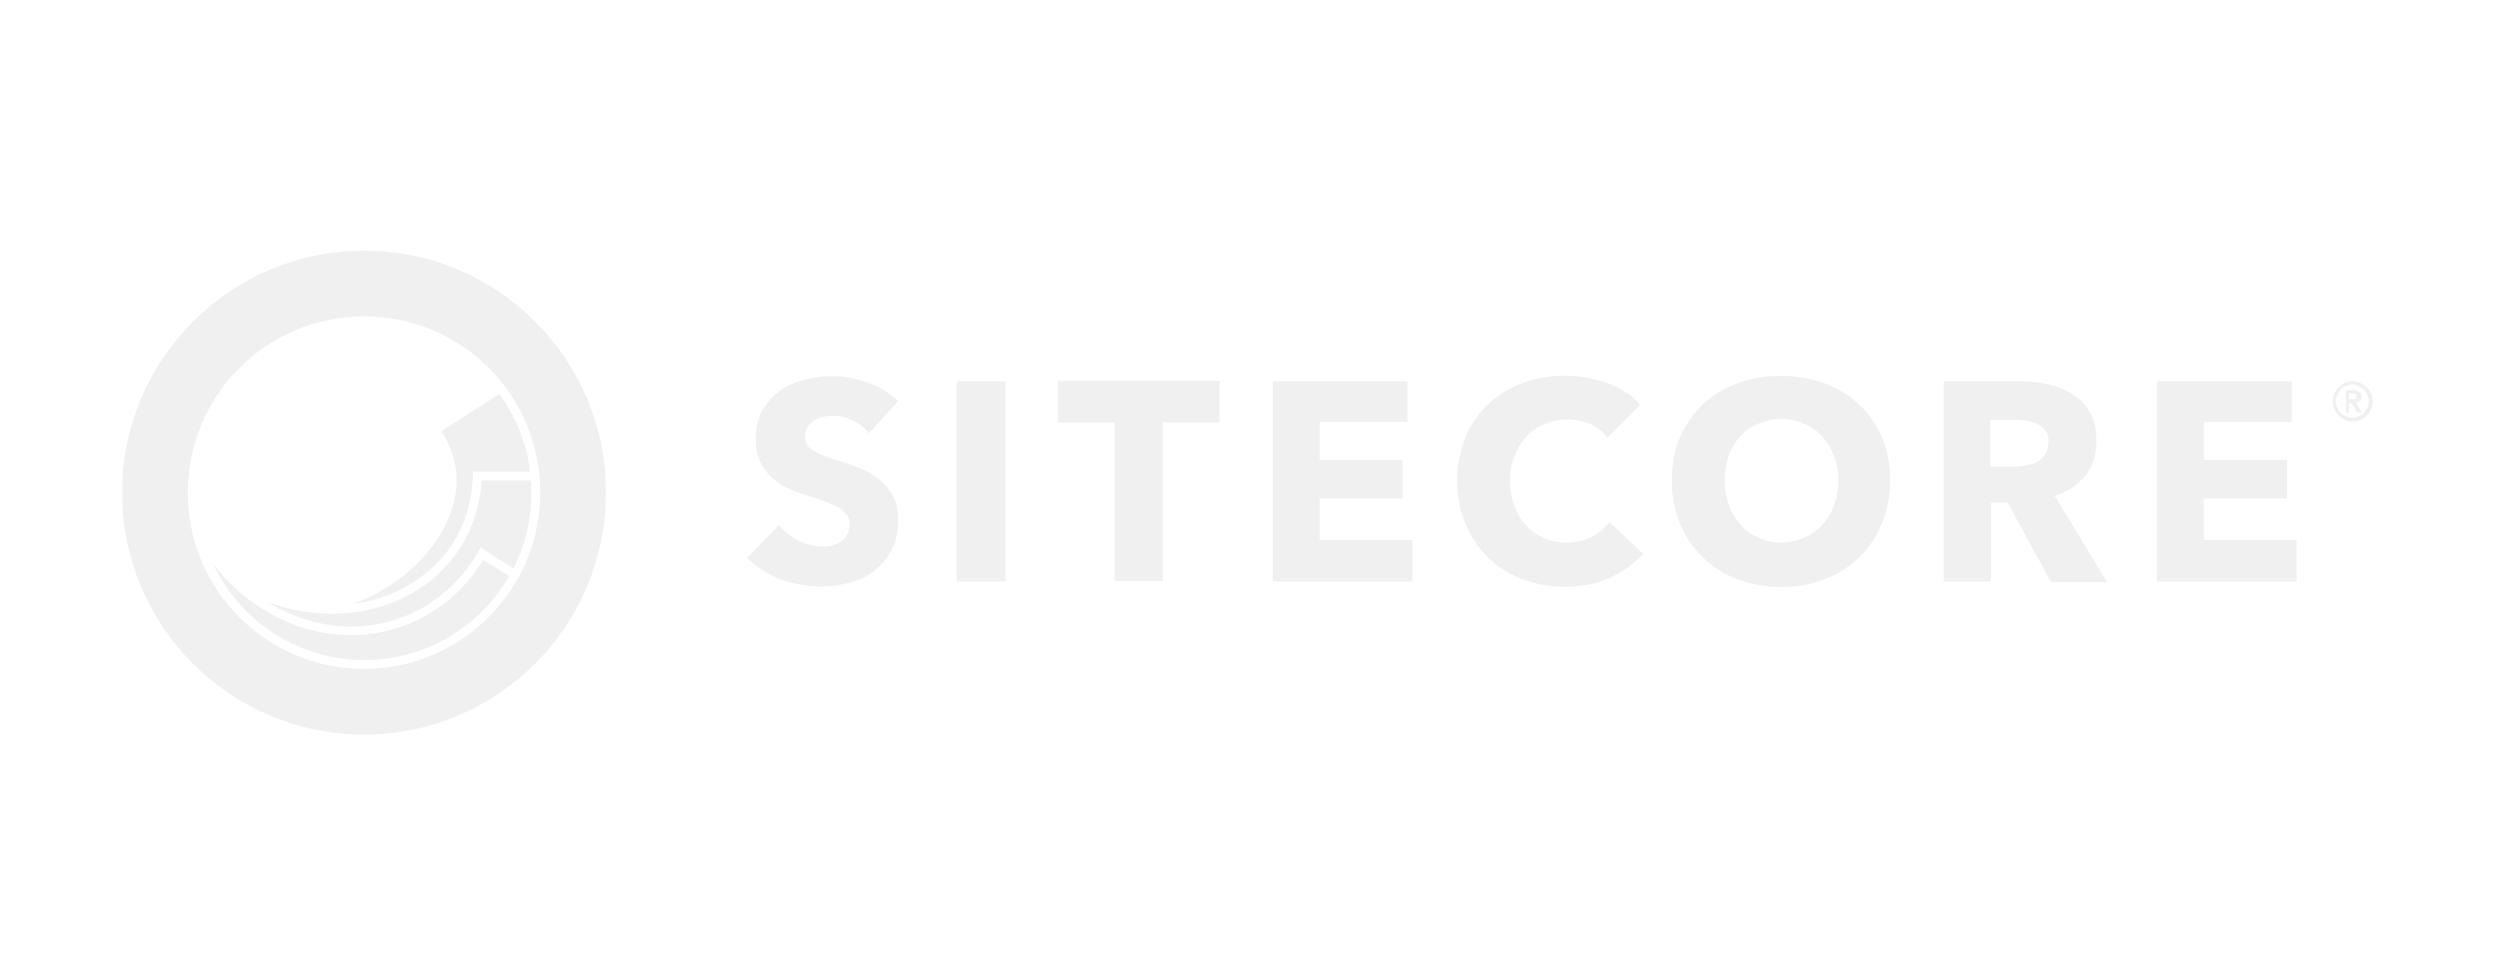
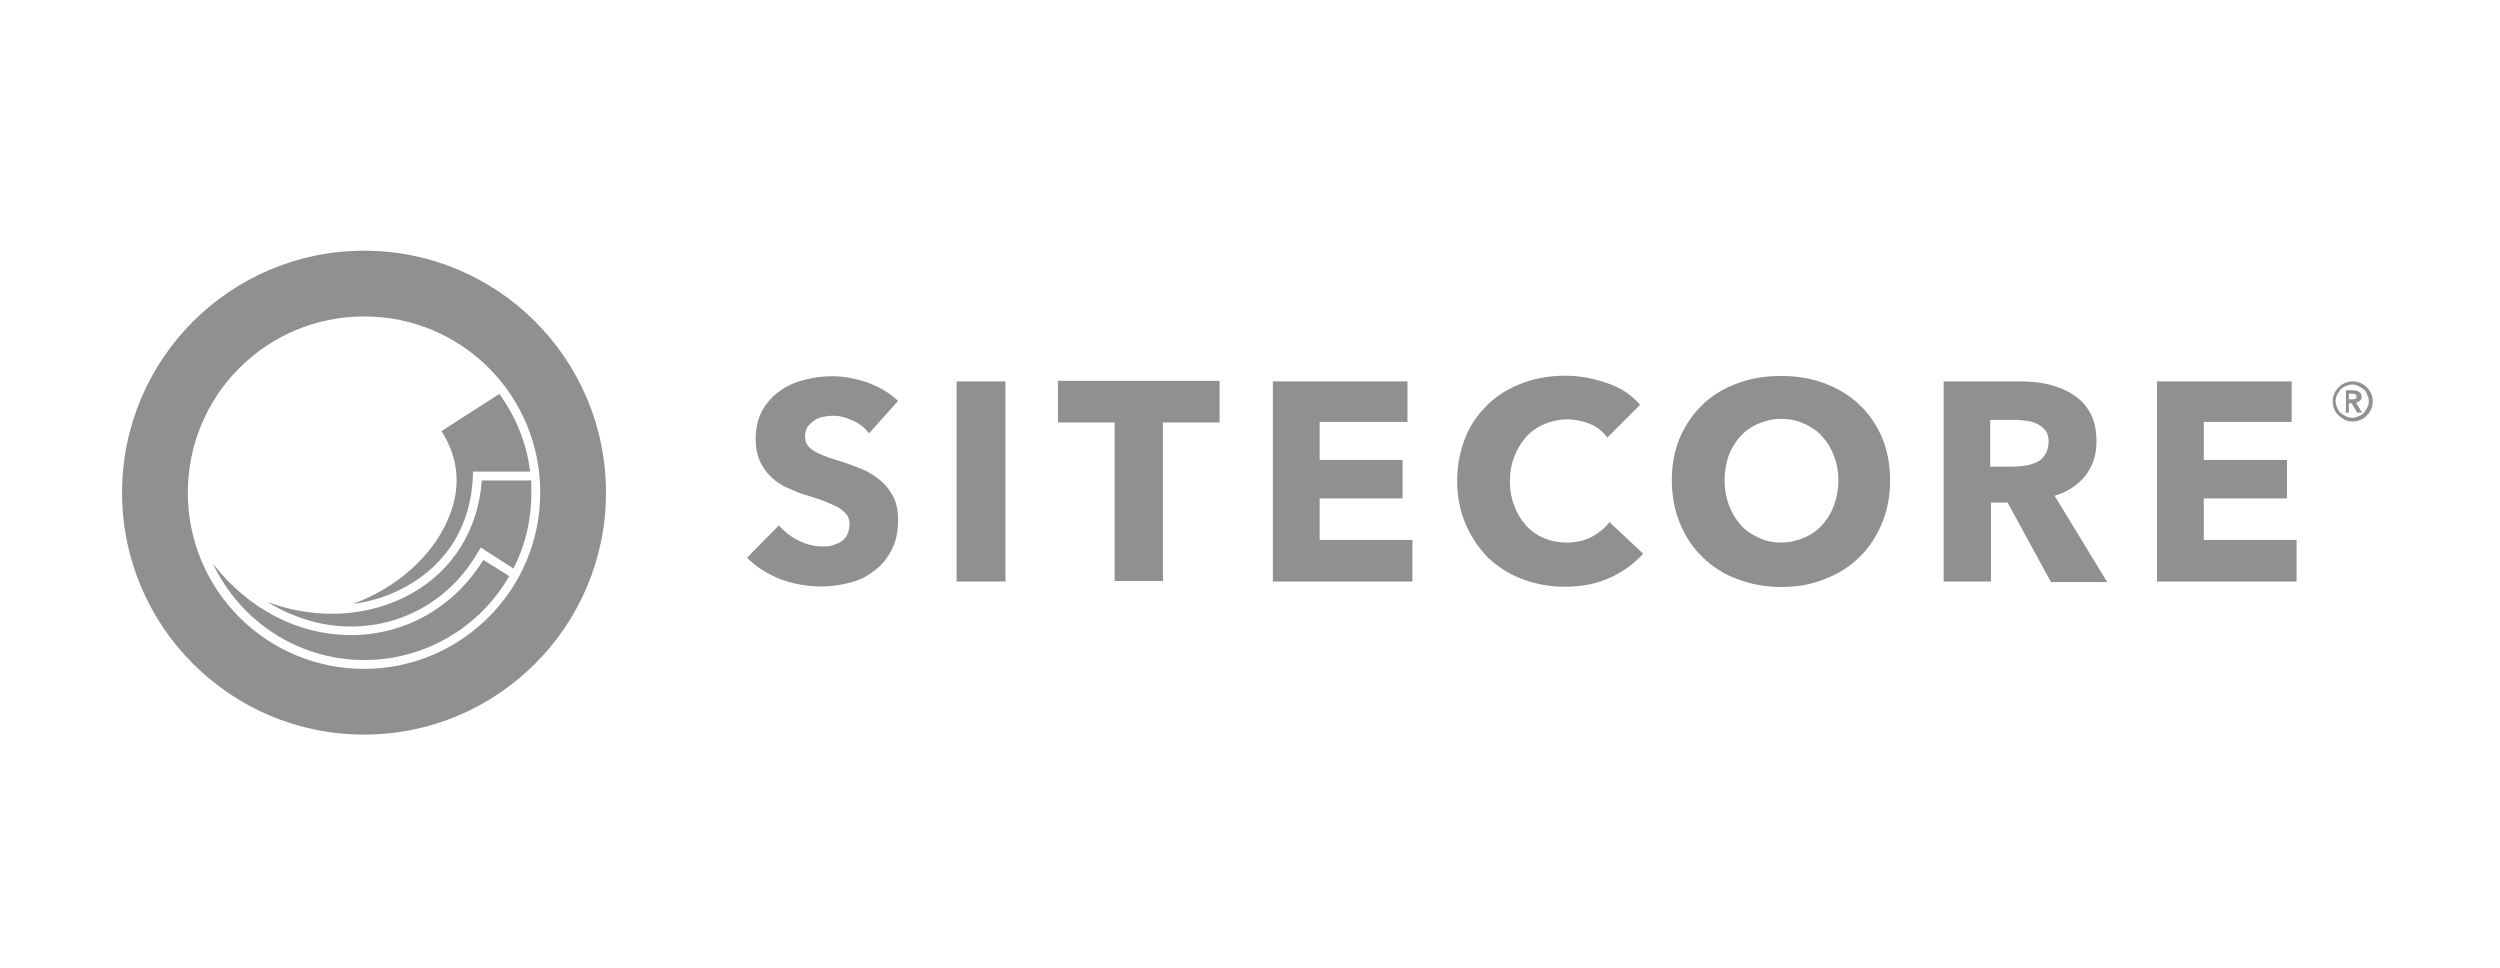
<svg xmlns="http://www.w3.org/2000/svg" width="248" height="96" viewBox="0 0 248 96" fill="none">
-   <path d="M35.003 59.906C36.885 59.673 38.69 59.081 40.34 58.152C44.413 55.884 46.733 52.016 46.914 47.221V46.783H52.586C52.251 43.921 51.142 41.317 49.544 39.074L43.794 42.761C45.547 45.52 45.779 48.51 44.413 51.578C42.84 55.265 39.179 58.41 35.003 59.906Z" fill="#F0F0F0" />
-   <path d="M52.689 47.659H47.791C47.456 52.506 44.929 56.605 40.778 58.9C38.406 60.215 35.699 60.885 32.941 60.885C30.801 60.885 28.635 60.498 26.547 59.725C29.073 61.272 31.884 62.148 34.771 62.148H34.823C40.056 62.148 44.8 59.39 47.456 54.697L47.688 54.311L50.936 56.399C52.096 54.13 52.715 51.604 52.715 48.897C52.715 48.484 52.689 48.097 52.689 47.659Z" fill="#F0F0F0" />
-   <path d="M34.823 62.999C29.538 62.999 24.613 60.395 21.133 55.935C23.788 61.555 29.512 65.474 36.138 65.474C42.273 65.474 47.662 62.123 50.523 57.147L47.945 55.548C45.084 60.189 40.237 62.999 34.823 62.999Z" fill="#F0F0F0" />
-   <path d="M36.112 66.351C26.47 66.351 18.632 58.565 18.632 48.871C18.632 39.229 26.418 31.391 36.112 31.391C45.806 31.391 53.591 39.177 53.591 48.871C53.591 58.513 45.754 66.351 36.112 66.351ZM36.112 24.869C22.86 24.869 12.109 35.619 12.109 48.871C12.109 62.123 22.86 72.873 36.112 72.873C49.363 72.873 60.114 62.123 60.114 48.871C60.114 35.619 49.389 24.869 36.112 24.869Z" fill="#F0F0F0" />
-   <path d="M227.821 57.688V53.563H218.617V49.438H226.867V45.623H218.617V41.859H227.331V37.837H213.977V57.688H227.821ZM202.839 45.133C202.633 45.468 202.349 45.726 202.014 45.855C201.679 46.009 201.292 46.138 200.905 46.19C200.467 46.241 200.08 46.293 199.694 46.293H197.425V41.652H200.003C200.338 41.652 200.725 41.704 201.112 41.755C201.498 41.807 201.834 41.91 202.169 42.091C202.452 42.245 202.762 42.477 202.942 42.761C203.148 43.044 203.226 43.431 203.226 43.87C203.174 44.411 203.097 44.798 202.839 45.133ZM209.001 57.688L203.819 49.181C205.134 48.794 206.088 48.123 206.861 47.195C207.583 46.267 207.97 45.159 207.97 43.818C207.97 42.658 207.763 41.73 207.351 40.956C206.913 40.183 206.345 39.564 205.598 39.126C204.876 38.636 204.051 38.352 203.174 38.12C202.246 37.914 201.344 37.837 200.364 37.837H192.81V57.688H197.502V49.851H199.152L203.458 57.74H209.001V57.688ZM181.93 50.134C181.647 50.908 181.26 51.527 180.77 52.068C180.28 52.609 179.662 53.048 178.991 53.331C178.321 53.615 177.548 53.821 176.723 53.821C175.898 53.821 175.124 53.666 174.454 53.331C173.784 53.048 173.139 52.609 172.675 52.068C172.185 51.527 171.798 50.856 171.515 50.134C171.231 49.361 171.077 48.536 171.077 47.659C171.077 46.783 171.231 46.009 171.463 45.236C171.747 44.514 172.134 43.844 172.623 43.302C173.113 42.761 173.732 42.323 174.402 42.039C175.073 41.755 175.846 41.549 176.671 41.549C177.496 41.549 178.27 41.704 178.991 42.039C179.662 42.323 180.306 42.761 180.77 43.302C181.26 43.844 181.647 44.462 181.93 45.236C182.214 45.958 182.369 46.783 182.369 47.659C182.369 48.536 182.214 49.361 181.93 50.134ZM186.674 43.354C186.133 42.091 185.359 40.982 184.405 40.105C183.426 39.177 182.266 38.507 180.977 38.017C179.662 37.527 178.218 37.295 176.671 37.295C175.124 37.295 173.68 37.527 172.366 38.017C171.051 38.507 169.891 39.177 168.937 40.105C167.957 41.034 167.235 42.091 166.668 43.354C166.127 44.617 165.843 46.061 165.843 47.659C165.843 49.206 166.127 50.65 166.668 51.965C167.209 53.28 167.983 54.388 168.937 55.316C169.916 56.245 171.025 56.966 172.366 57.456C173.68 57.946 175.124 58.23 176.671 58.23C178.218 58.23 179.662 57.998 180.977 57.456C182.291 56.966 183.452 56.245 184.405 55.316C185.385 54.388 186.107 53.28 186.674 51.965C187.216 50.65 187.499 49.258 187.499 47.659C187.499 46.061 187.216 44.617 186.674 43.354ZM163.007 54.93L159.655 51.784C159.217 52.377 158.65 52.841 157.954 53.228C157.232 53.615 156.407 53.821 155.427 53.821C154.602 53.821 153.829 53.666 153.159 53.383C152.488 53.099 151.844 52.661 151.38 52.12C150.89 51.578 150.503 50.959 150.22 50.186C149.936 49.464 149.781 48.639 149.781 47.711C149.781 46.834 149.936 46.009 150.22 45.288C150.503 44.566 150.89 43.921 151.38 43.354C151.87 42.812 152.488 42.374 153.159 42.091C153.829 41.807 154.602 41.601 155.479 41.601C156.252 41.601 156.974 41.755 157.696 42.039C158.418 42.323 159.011 42.812 159.449 43.406L162.698 40.157C161.873 39.177 160.764 38.456 159.398 37.991C158.031 37.527 156.691 37.27 155.273 37.27C153.777 37.27 152.359 37.502 151.07 37.991C149.755 38.481 148.595 39.152 147.641 40.08C146.688 41.008 145.888 42.065 145.373 43.38C144.857 44.694 144.548 46.087 144.548 47.685C144.548 49.232 144.831 50.65 145.373 51.939C145.914 53.254 146.688 54.362 147.59 55.291C148.57 56.219 149.678 56.941 150.967 57.431C152.256 57.92 153.674 58.204 155.221 58.204C156.923 58.204 158.366 57.92 159.681 57.327C161.022 56.709 162.079 55.935 163.007 54.93ZM140.113 57.688V53.563H130.909V49.438H139.134V45.623H130.909V41.859H139.623V37.837H126.269V57.688H140.113ZM120.984 41.91V37.785H104.948V41.91H110.568V57.637H115.363V41.91H120.984ZM99.74 37.837H94.893V57.688H99.74V37.837ZM89.092 39.77C88.216 38.945 87.21 38.378 86.05 37.94C84.89 37.553 83.73 37.321 82.621 37.321C81.693 37.321 80.791 37.424 79.862 37.656C78.934 37.888 78.109 38.249 77.388 38.765C76.666 39.255 76.073 39.925 75.634 40.698C75.196 41.472 74.964 42.452 74.964 43.509C74.964 44.437 75.119 45.159 75.402 45.777C75.686 46.396 76.073 46.938 76.562 47.376C77.052 47.814 77.568 48.201 78.213 48.433C78.831 48.716 79.424 48.974 80.094 49.155C80.713 49.361 81.358 49.541 81.848 49.748C82.389 49.954 82.776 50.134 83.162 50.341C83.498 50.547 83.781 50.779 83.987 51.062C84.194 51.294 84.271 51.656 84.271 52.042C84.271 52.429 84.168 52.764 84.039 53.048C83.91 53.331 83.704 53.538 83.446 53.718C83.214 53.873 82.905 54.002 82.57 54.105C82.234 54.208 81.899 54.208 81.564 54.208C80.791 54.208 79.966 54.002 79.192 53.615C78.419 53.228 77.748 52.687 77.259 52.12L74.113 55.316C74.99 56.245 76.098 56.915 77.413 57.456C78.728 57.946 80.12 58.178 81.538 58.178C82.518 58.178 83.472 58.023 84.348 57.791C85.277 57.559 86.102 57.121 86.772 56.58C87.494 56.038 88.035 55.368 88.473 54.491C88.912 53.666 89.092 52.661 89.092 51.527C89.092 50.547 88.886 49.696 88.499 49.052C88.112 48.381 87.623 47.84 87.004 47.402C86.411 46.963 85.741 46.577 85.019 46.344C84.297 46.061 83.575 45.803 82.93 45.623C82.441 45.468 82.054 45.339 81.667 45.184C81.281 45.03 80.997 44.901 80.688 44.694C80.404 44.54 80.198 44.308 80.069 44.102C79.914 43.87 79.862 43.612 79.862 43.277C79.862 42.89 79.966 42.555 80.146 42.297C80.352 42.065 80.533 41.859 80.816 41.678C81.048 41.523 81.358 41.395 81.693 41.343C82.028 41.291 82.312 41.24 82.673 41.24C83.291 41.24 83.936 41.395 84.606 41.73C85.277 42.013 85.818 42.452 86.205 42.993L89.092 39.77Z" fill="#F0F0F0" />
-   <path d="M233.003 39.667V39.049H233.338C233.441 39.049 233.544 39.049 233.621 39.1C233.699 39.152 233.776 39.203 233.776 39.332C233.776 39.487 233.725 39.564 233.621 39.564C233.518 39.616 233.415 39.616 233.286 39.616H233.003V39.667ZM232.616 40.931H233.003V40.002H233.286L233.828 40.931H234.318L233.725 39.951C233.879 39.899 234.008 39.848 234.111 39.745C234.214 39.642 234.266 39.513 234.266 39.358C234.266 39.255 234.266 39.126 234.214 39.074C234.163 38.971 234.111 38.92 234.008 38.868C233.905 38.817 233.854 38.765 233.776 38.765C233.699 38.765 233.57 38.714 233.493 38.714H232.719V40.879H232.616V40.931ZM231.843 39.178C231.946 38.971 232.049 38.791 232.178 38.636C232.332 38.481 232.513 38.352 232.719 38.301C232.925 38.198 233.157 38.146 233.338 38.146C233.57 38.146 233.776 38.198 233.957 38.301C234.163 38.404 234.343 38.507 234.498 38.636C234.653 38.765 234.782 38.971 234.833 39.178C234.936 39.384 234.988 39.616 234.988 39.796C234.988 40.028 234.936 40.235 234.833 40.415C234.73 40.621 234.627 40.802 234.498 40.956C234.343 41.111 234.163 41.24 233.957 41.292C233.75 41.395 233.518 41.446 233.338 41.446C233.106 41.446 232.9 41.395 232.719 41.292C232.513 41.188 232.332 41.085 232.178 40.956C232.023 40.802 231.894 40.621 231.843 40.415C231.739 40.209 231.688 39.977 231.688 39.796C231.688 39.564 231.739 39.384 231.843 39.178ZM231.559 40.596C231.662 40.828 231.791 41.034 231.997 41.214C232.204 41.42 232.384 41.498 232.616 41.653C232.848 41.756 233.106 41.807 233.389 41.807C233.673 41.807 233.931 41.756 234.163 41.653C234.395 41.549 234.601 41.42 234.782 41.214C234.988 41.008 235.117 40.828 235.22 40.596C235.323 40.364 235.375 40.106 235.375 39.822C235.375 39.538 235.323 39.281 235.22 39.049C235.117 38.817 234.988 38.61 234.782 38.43C234.575 38.224 234.395 38.095 234.163 37.992C233.931 37.889 233.673 37.837 233.389 37.837C233.106 37.837 232.848 37.889 232.616 37.992C232.384 38.095 232.178 38.224 231.997 38.43C231.791 38.636 231.662 38.817 231.559 39.049C231.456 39.281 231.404 39.538 231.404 39.822C231.404 40.106 231.456 40.364 231.559 40.596Z" fill="#F0F0F0" />
+   <path d="M35.003 59.906C36.885 59.673 38.69 59.081 40.34 58.152C44.413 55.884 46.733 52.016 46.914 47.221V46.783H52.586C52.251 43.921 51.142 41.317 49.544 39.074L43.794 42.761C45.547 45.52 45.779 48.51 44.413 51.578C42.84 55.265 39.179 58.41 35.003 59.906Z" fill="#909090" />
+   <path d="M52.689 47.659H47.791C47.456 52.506 44.929 56.605 40.778 58.9C38.406 60.215 35.699 60.885 32.941 60.885C30.801 60.885 28.635 60.498 26.547 59.725C29.073 61.272 31.884 62.148 34.771 62.148H34.823C40.056 62.148 44.8 59.39 47.456 54.697L47.688 54.311L50.936 56.399C52.096 54.13 52.715 51.604 52.715 48.897C52.715 48.484 52.689 48.097 52.689 47.659Z" fill="#909090" />
+   <path d="M34.823 62.999C29.538 62.999 24.613 60.395 21.133 55.935C23.788 61.555 29.512 65.474 36.138 65.474C42.273 65.474 47.662 62.123 50.523 57.147L47.945 55.548C45.084 60.189 40.237 62.999 34.823 62.999Z" fill="#909090" />
+   <path d="M36.112 66.351C26.47 66.351 18.632 58.565 18.632 48.871C18.632 39.229 26.418 31.391 36.112 31.391C45.806 31.391 53.591 39.177 53.591 48.871C53.591 58.513 45.754 66.351 36.112 66.351ZM36.112 24.869C22.86 24.869 12.109 35.619 12.109 48.871C12.109 62.123 22.86 72.873 36.112 72.873C49.363 72.873 60.114 62.123 60.114 48.871C60.114 35.619 49.389 24.869 36.112 24.869Z" fill="#909090" />
+   <path d="M227.821 57.688V53.563H218.617V49.438H226.867V45.623H218.617V41.859H227.331V37.837H213.977V57.688H227.821ZM202.839 45.133C202.633 45.468 202.349 45.726 202.014 45.855C201.679 46.009 201.292 46.138 200.905 46.19C200.467 46.241 200.08 46.293 199.694 46.293H197.425V41.652H200.003C200.338 41.652 200.725 41.704 201.112 41.755C201.498 41.807 201.834 41.91 202.169 42.091C202.452 42.245 202.762 42.477 202.942 42.761C203.148 43.044 203.226 43.431 203.226 43.87C203.174 44.411 203.097 44.798 202.839 45.133ZM209.001 57.688L203.819 49.181C205.134 48.794 206.088 48.123 206.861 47.195C207.583 46.267 207.97 45.159 207.97 43.818C207.97 42.658 207.763 41.73 207.351 40.956C206.913 40.183 206.345 39.564 205.598 39.126C204.876 38.636 204.051 38.352 203.174 38.12C202.246 37.914 201.344 37.837 200.364 37.837H192.81V57.688H197.502V49.851H199.152L203.458 57.74H209.001V57.688ZM181.93 50.134C181.647 50.908 181.26 51.527 180.77 52.068C180.28 52.609 179.662 53.048 178.991 53.331C178.321 53.615 177.548 53.821 176.723 53.821C175.898 53.821 175.124 53.666 174.454 53.331C173.784 53.048 173.139 52.609 172.675 52.068C172.185 51.527 171.798 50.856 171.515 50.134C171.231 49.361 171.077 48.536 171.077 47.659C171.077 46.783 171.231 46.009 171.463 45.236C171.747 44.514 172.134 43.844 172.623 43.302C173.113 42.761 173.732 42.323 174.402 42.039C175.073 41.755 175.846 41.549 176.671 41.549C177.496 41.549 178.27 41.704 178.991 42.039C179.662 42.323 180.306 42.761 180.77 43.302C181.26 43.844 181.647 44.462 181.93 45.236C182.214 45.958 182.369 46.783 182.369 47.659C182.369 48.536 182.214 49.361 181.93 50.134ZM186.674 43.354C186.133 42.091 185.359 40.982 184.405 40.105C183.426 39.177 182.266 38.507 180.977 38.017C179.662 37.527 178.218 37.295 176.671 37.295C175.124 37.295 173.68 37.527 172.366 38.017C171.051 38.507 169.891 39.177 168.937 40.105C167.957 41.034 167.235 42.091 166.668 43.354C166.127 44.617 165.843 46.061 165.843 47.659C165.843 49.206 166.127 50.65 166.668 51.965C167.209 53.28 167.983 54.388 168.937 55.316C169.916 56.245 171.025 56.966 172.366 57.456C173.68 57.946 175.124 58.23 176.671 58.23C178.218 58.23 179.662 57.998 180.977 57.456C182.291 56.966 183.452 56.245 184.405 55.316C185.385 54.388 186.107 53.28 186.674 51.965C187.216 50.65 187.499 49.258 187.499 47.659C187.499 46.061 187.216 44.617 186.674 43.354ZM163.007 54.93L159.655 51.784C159.217 52.377 158.65 52.841 157.954 53.228C157.232 53.615 156.407 53.821 155.427 53.821C154.602 53.821 153.829 53.666 153.159 53.383C152.488 53.099 151.844 52.661 151.38 52.12C150.89 51.578 150.503 50.959 150.22 50.186C149.936 49.464 149.781 48.639 149.781 47.711C149.781 46.834 149.936 46.009 150.22 45.288C150.503 44.566 150.89 43.921 151.38 43.354C151.87 42.812 152.488 42.374 153.159 42.091C153.829 41.807 154.602 41.601 155.479 41.601C156.252 41.601 156.974 41.755 157.696 42.039C158.418 42.323 159.011 42.812 159.449 43.406L162.698 40.157C161.873 39.177 160.764 38.456 159.398 37.991C158.031 37.527 156.691 37.27 155.273 37.27C153.777 37.27 152.359 37.502 151.07 37.991C149.755 38.481 148.595 39.152 147.641 40.08C146.688 41.008 145.888 42.065 145.373 43.38C144.857 44.694 144.548 46.087 144.548 47.685C144.548 49.232 144.831 50.65 145.373 51.939C145.914 53.254 146.688 54.362 147.59 55.291C148.57 56.219 149.678 56.941 150.967 57.431C152.256 57.92 153.674 58.204 155.221 58.204C156.923 58.204 158.366 57.92 159.681 57.327C161.022 56.709 162.079 55.935 163.007 54.93ZM140.113 57.688V53.563H130.909V49.438H139.134V45.623H130.909V41.859H139.623V37.837H126.269V57.688H140.113ZM120.984 41.91V37.785H104.948V41.91H110.568V57.637H115.363V41.91H120.984ZM99.74 37.837H94.893V57.688H99.74V37.837ZM89.092 39.77C88.216 38.945 87.21 38.378 86.05 37.94C84.89 37.553 83.73 37.321 82.621 37.321C81.693 37.321 80.791 37.424 79.862 37.656C78.934 37.888 78.109 38.249 77.388 38.765C76.666 39.255 76.073 39.925 75.634 40.698C75.196 41.472 74.964 42.452 74.964 43.509C74.964 44.437 75.119 45.159 75.402 45.777C75.686 46.396 76.073 46.938 76.562 47.376C77.052 47.814 77.568 48.201 78.213 48.433C78.831 48.716 79.424 48.974 80.094 49.155C80.713 49.361 81.358 49.541 81.848 49.748C82.389 49.954 82.776 50.134 83.162 50.341C83.498 50.547 83.781 50.779 83.987 51.062C84.194 51.294 84.271 51.656 84.271 52.042C84.271 52.429 84.168 52.764 84.039 53.048C83.91 53.331 83.704 53.538 83.446 53.718C83.214 53.873 82.905 54.002 82.57 54.105C82.234 54.208 81.899 54.208 81.564 54.208C80.791 54.208 79.966 54.002 79.192 53.615C78.419 53.228 77.748 52.687 77.259 52.12L74.113 55.316C74.99 56.245 76.098 56.915 77.413 57.456C78.728 57.946 80.12 58.178 81.538 58.178C82.518 58.178 83.472 58.023 84.348 57.791C85.277 57.559 86.102 57.121 86.772 56.58C87.494 56.038 88.035 55.368 88.473 54.491C88.912 53.666 89.092 52.661 89.092 51.527C89.092 50.547 88.886 49.696 88.499 49.052C88.112 48.381 87.623 47.84 87.004 47.402C86.411 46.963 85.741 46.577 85.019 46.344C84.297 46.061 83.575 45.803 82.93 45.623C82.441 45.468 82.054 45.339 81.667 45.184C81.281 45.03 80.997 44.901 80.688 44.694C80.404 44.54 80.198 44.308 80.069 44.102C79.914 43.87 79.862 43.612 79.862 43.277C79.862 42.89 79.966 42.555 80.146 42.297C80.352 42.065 80.533 41.859 80.816 41.678C81.048 41.523 81.358 41.395 81.693 41.343C82.028 41.291 82.312 41.24 82.673 41.24C83.291 41.24 83.936 41.395 84.606 41.73C85.277 42.013 85.818 42.452 86.205 42.993L89.092 39.77Z" fill="#909090" />
+   <path d="M233.003 39.667V39.049H233.338C233.441 39.049 233.544 39.049 233.621 39.1C233.699 39.152 233.776 39.203 233.776 39.332C233.776 39.487 233.725 39.564 233.621 39.564C233.518 39.616 233.415 39.616 233.286 39.616H233.003V39.667ZM232.616 40.931H233.003V40.002H233.286L233.828 40.931H234.318L233.725 39.951C233.879 39.899 234.008 39.848 234.111 39.745C234.214 39.642 234.266 39.513 234.266 39.358C234.266 39.255 234.266 39.126 234.214 39.074C234.163 38.971 234.111 38.92 234.008 38.868C233.905 38.817 233.854 38.765 233.776 38.765C233.699 38.765 233.57 38.714 233.493 38.714H232.719V40.879H232.616V40.931ZM231.843 39.178C231.946 38.971 232.049 38.791 232.178 38.636C232.332 38.481 232.513 38.352 232.719 38.301C232.925 38.198 233.157 38.146 233.338 38.146C233.57 38.146 233.776 38.198 233.957 38.301C234.163 38.404 234.343 38.507 234.498 38.636C234.653 38.765 234.782 38.971 234.833 39.178C234.936 39.384 234.988 39.616 234.988 39.796C234.988 40.028 234.936 40.235 234.833 40.415C234.73 40.621 234.627 40.802 234.498 40.956C234.343 41.111 234.163 41.24 233.957 41.292C233.75 41.395 233.518 41.446 233.338 41.446C233.106 41.446 232.9 41.395 232.719 41.292C232.513 41.188 232.332 41.085 232.178 40.956C232.023 40.802 231.894 40.621 231.843 40.415C231.739 40.209 231.688 39.977 231.688 39.796C231.688 39.564 231.739 39.384 231.843 39.178ZM231.559 40.596C231.662 40.828 231.791 41.034 231.997 41.214C232.204 41.42 232.384 41.498 232.616 41.653C232.848 41.756 233.106 41.807 233.389 41.807C233.673 41.807 233.931 41.756 234.163 41.653C234.395 41.549 234.601 41.42 234.782 41.214C234.988 41.008 235.117 40.828 235.22 40.596C235.323 40.364 235.375 40.106 235.375 39.822C235.375 39.538 235.323 39.281 235.22 39.049C235.117 38.817 234.988 38.61 234.782 38.43C234.575 38.224 234.395 38.095 234.163 37.992C233.931 37.889 233.673 37.837 233.389 37.837C233.106 37.837 232.848 37.889 232.616 37.992C232.384 38.095 232.178 38.224 231.997 38.43C231.791 38.636 231.662 38.817 231.559 39.049C231.456 39.281 231.404 39.538 231.404 39.822C231.404 40.106 231.456 40.364 231.559 40.596Z" fill="#909090" />
</svg>
